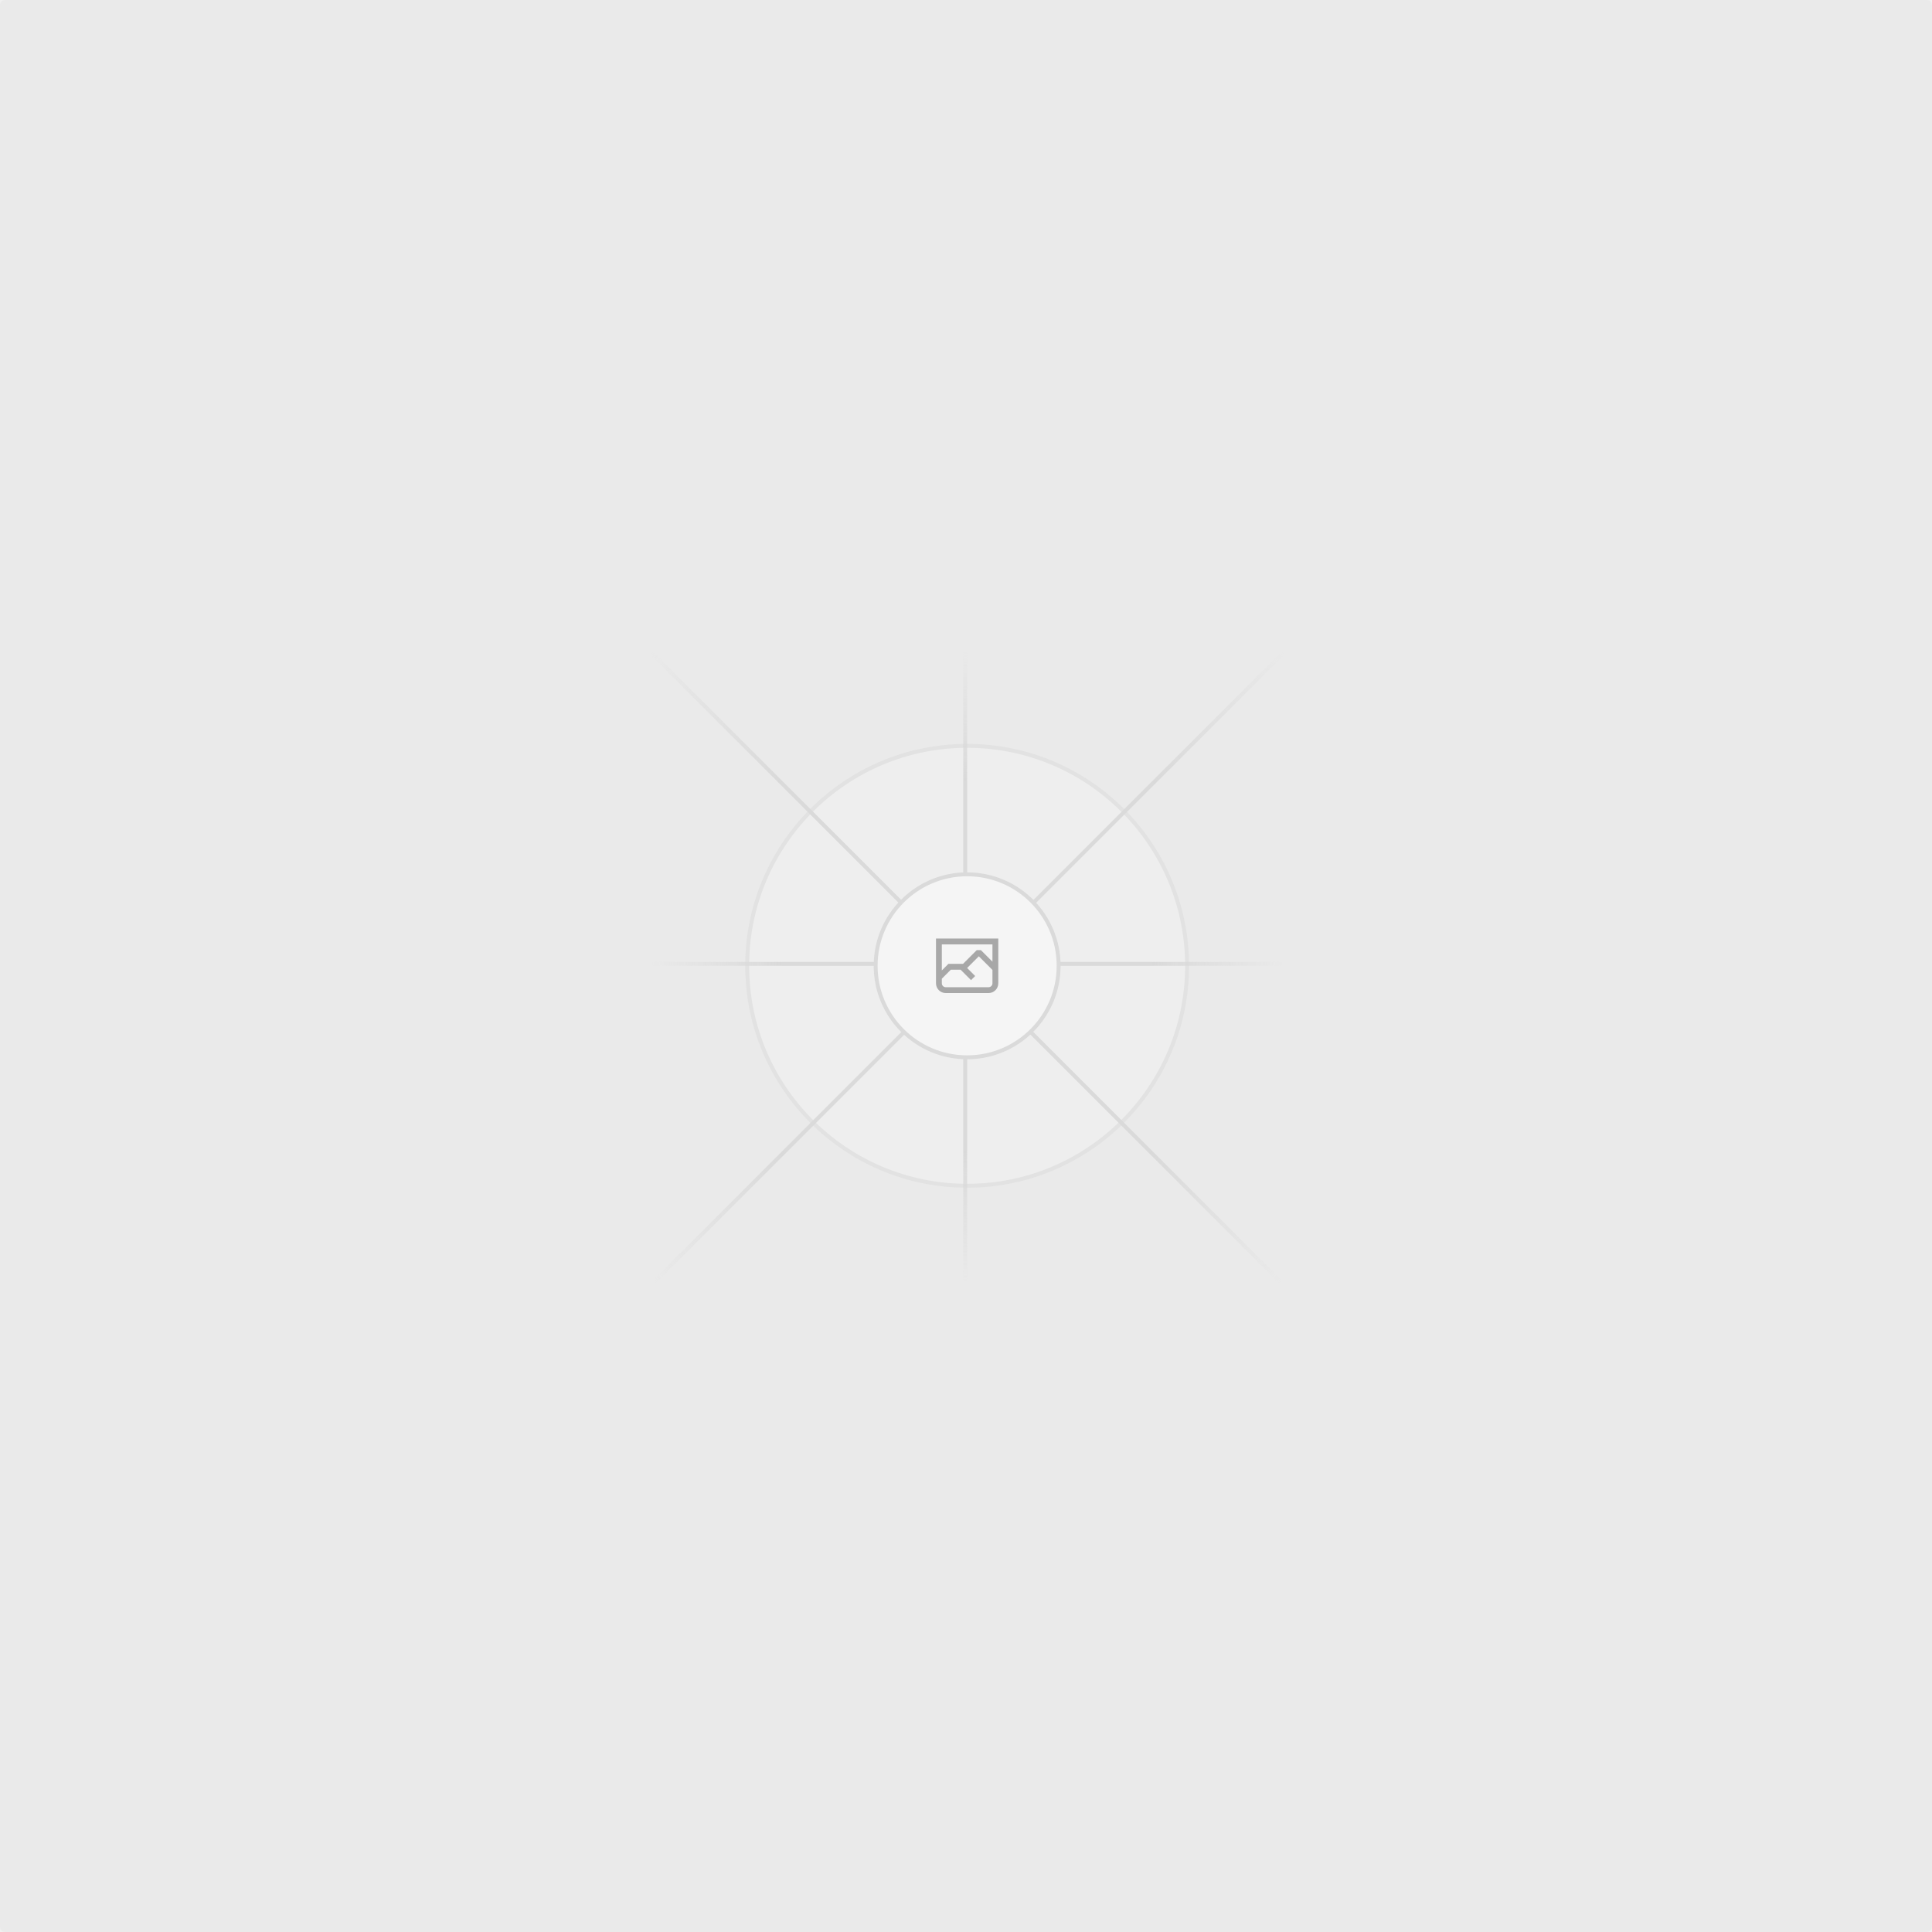
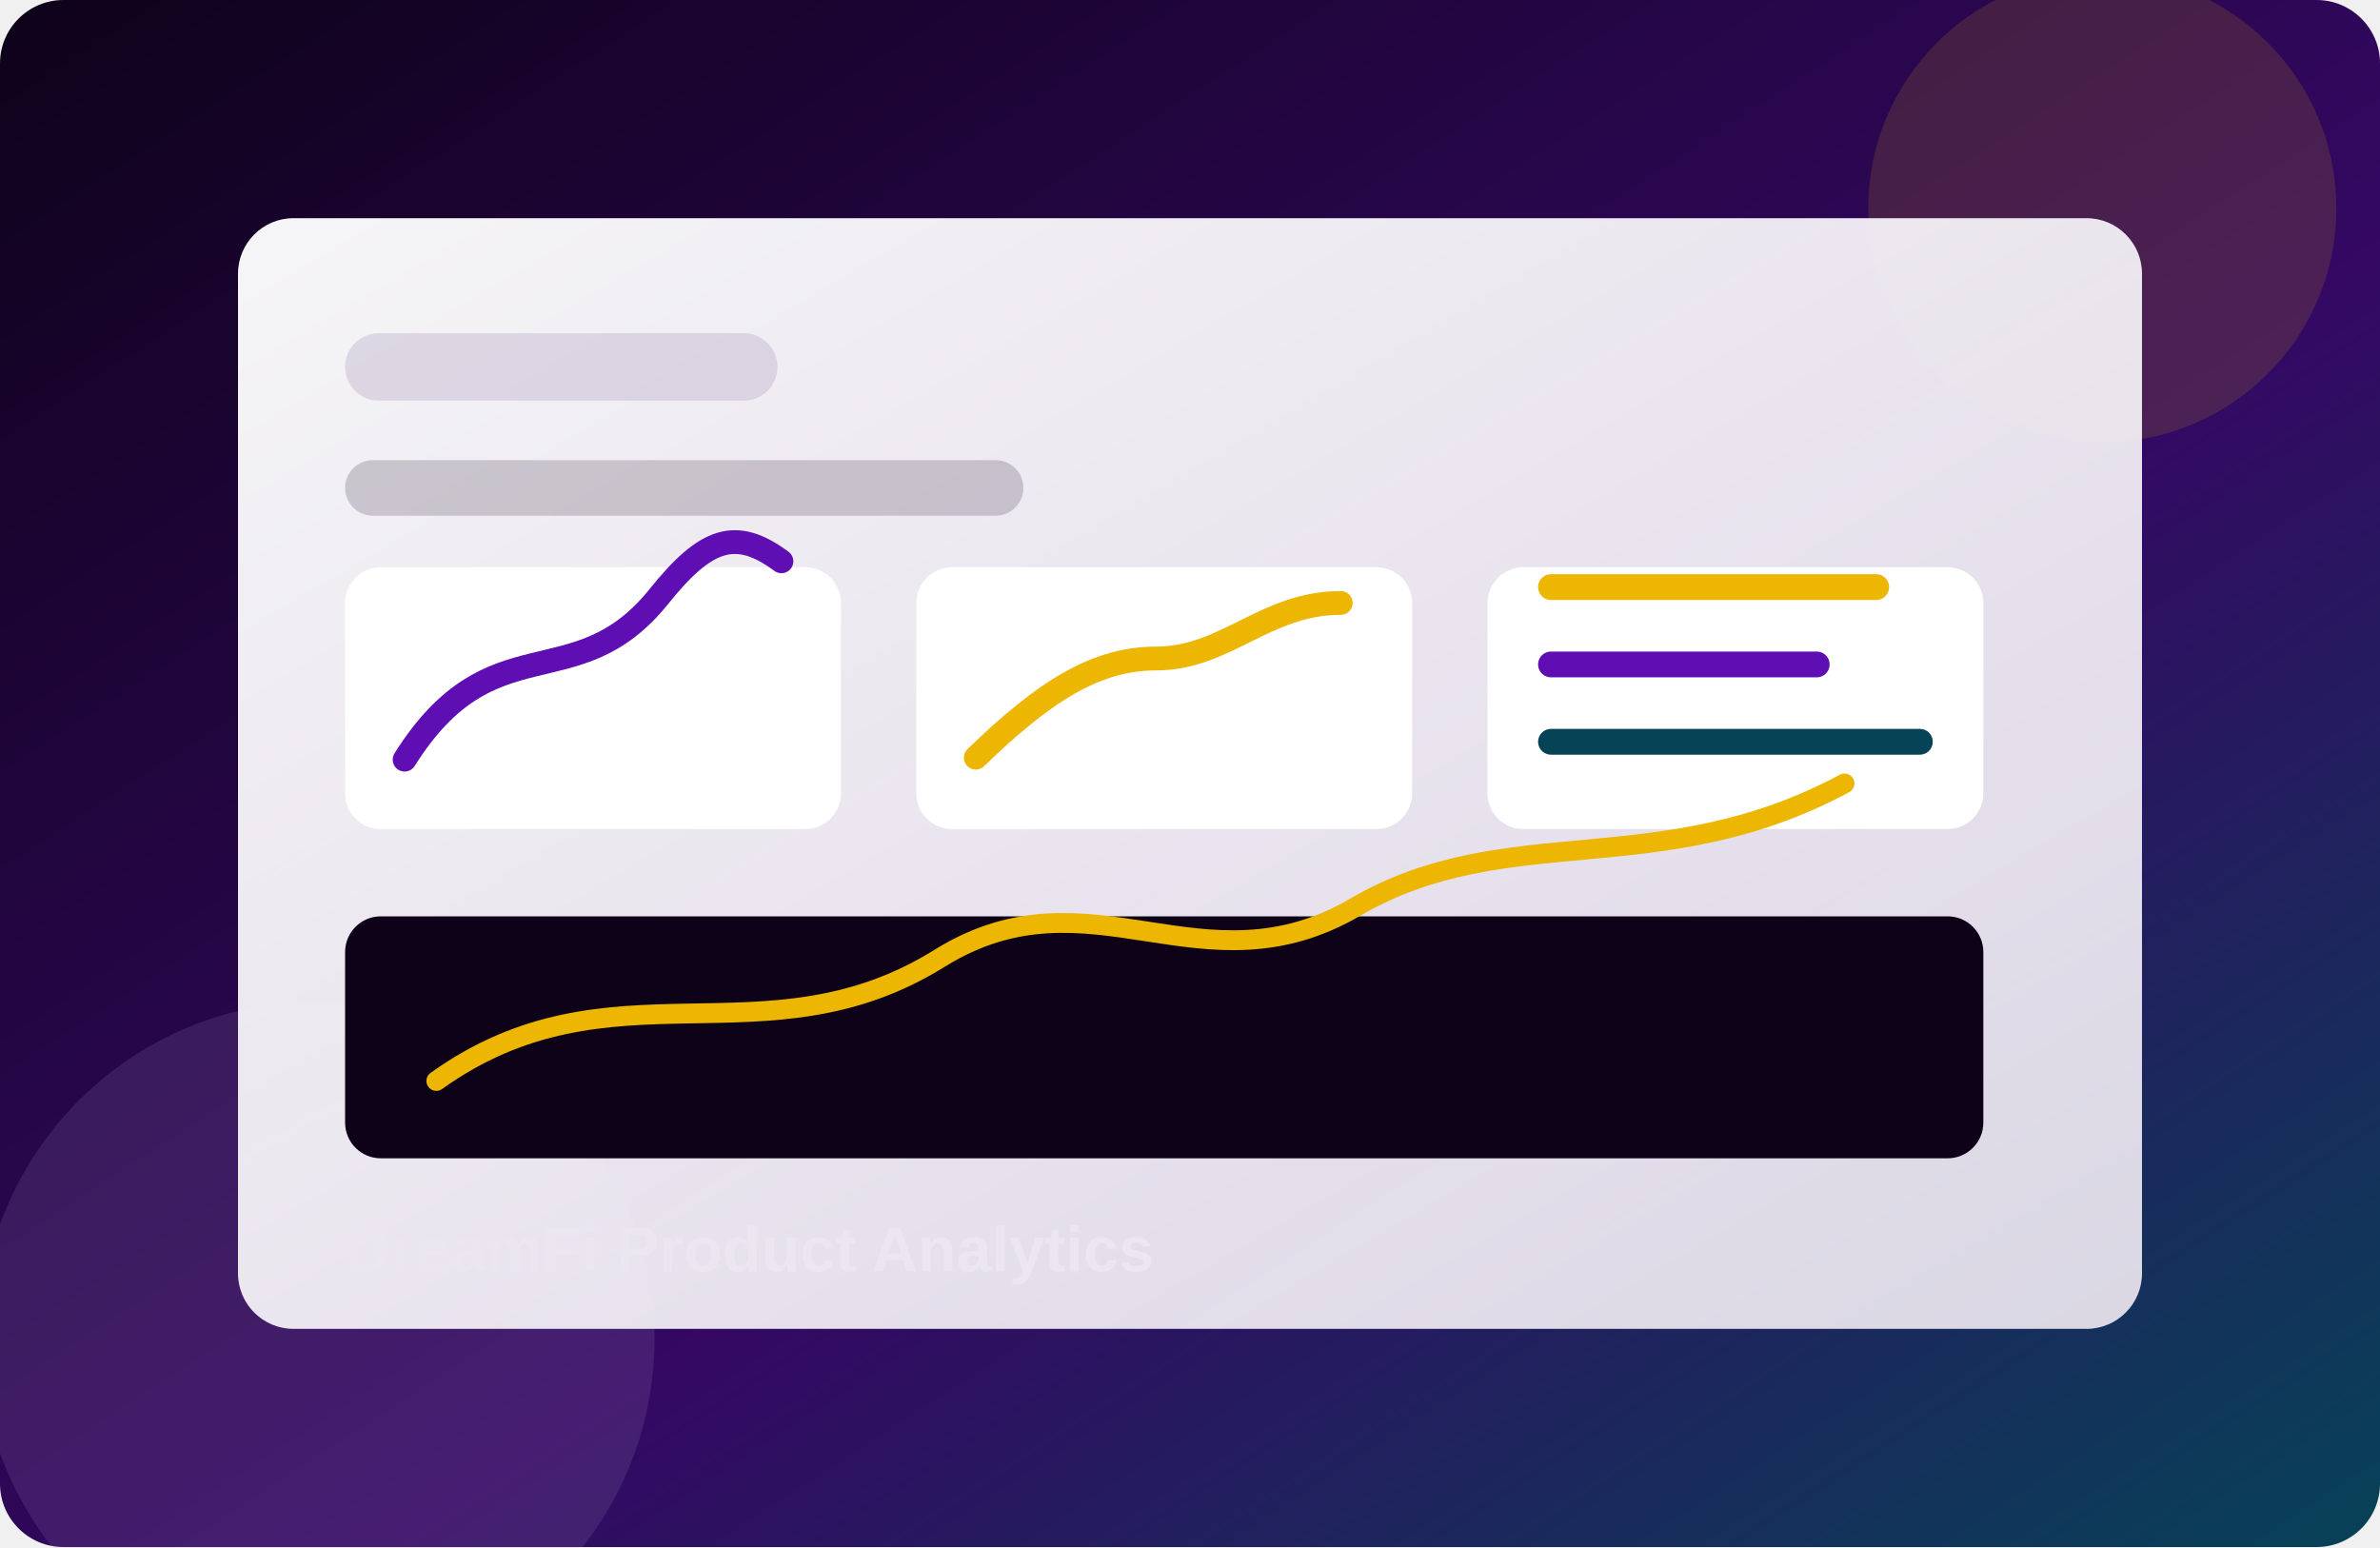
- <svg xmlns="http://www.w3.org/2000/svg" width="1200" height="1200" fill="none">
-   <rect width="1200" height="1200" fill="#EAEAEA" rx="3" />
-   <g opacity=".5">
-     <g opacity=".5">
-       <path fill="#FAFAFA" d="M600.709 736.5c-75.454 0-136.621-61.167-136.621-136.62 0-75.454 61.167-136.621 136.621-136.621 75.453 0 136.62 61.167 136.62 136.621 0 75.453-61.167 136.62-136.62 136.62Z" />
-       <path stroke="#C9C9C9" stroke-width="2.418" d="M600.709 736.5c-75.454 0-136.621-61.167-136.621-136.62 0-75.454 61.167-136.621 136.621-136.621 75.453 0 136.62 61.167 136.62 136.621 0 75.453-61.167 136.62-136.62 136.62Z" />
-     </g>
-     <path stroke="url(#a)" stroke-width="2.418" d="M0-1.209h553.581" transform="scale(1 -1) rotate(45 1163.11 91.165)" />
-     <path stroke="url(#b)" stroke-width="2.418" d="M404.846 598.671h391.726" />
-     <path stroke="url(#c)" stroke-width="2.418" d="M599.5 795.742V404.017" />
-     <path stroke="url(#d)" stroke-width="2.418" d="m795.717 796.597-391.441-391.44" />
-     <path fill="#fff" d="M600.709 656.704c-31.384 0-56.825-25.441-56.825-56.824 0-31.384 25.441-56.825 56.825-56.825 31.383 0 56.824 25.441 56.824 56.825 0 31.383-25.441 56.824-56.824 56.824Z" />
-     <g clip-path="url(#e)">
-       <path fill="#666" fill-rule="evenodd" d="M616.426 586.58h-31.434v16.176l3.553-3.554.531-.531h9.068l.074-.074 8.463-8.463h2.565l7.18 7.181V586.58Zm-15.715 14.654 3.698 3.699 1.283 1.282-2.565 2.565-1.282-1.283-5.2-5.199h-6.066l-5.514 5.514-.073.073v2.876a2.418 2.418 0 0 0 2.418 2.418h26.598a2.418 2.418 0 0 0 2.418-2.418v-8.317l-8.463-8.463-7.181 7.181-.071.072Zm-19.347 5.442v4.085a6.045 6.045 0 0 0 6.046 6.045h26.598a6.044 6.044 0 0 0 6.045-6.045v-7.108l1.356-1.355-1.282-1.283-.074-.073v-17.989h-38.689v23.43l-.146.146.146.147Z" clip-rule="evenodd" />
-     </g>
-     <path stroke="#C9C9C9" stroke-width="2.418" d="M600.709 656.704c-31.384 0-56.825-25.441-56.825-56.824 0-31.384 25.441-56.825 56.825-56.825 31.383 0 56.824 25.441 56.824 56.825 0 31.383-25.441 56.824-56.824 56.824Z" />
-   </g>
+ <svg xmlns="http://www.w3.org/2000/svg" width="1200" height="780" viewBox="0 0 1200 780" role="img" aria-label="DreamFi analytics preview">
  <defs>
-     <linearGradient id="a" x1="554.061" x2="-.48" y1=".083" y2=".087" gradientUnits="userSpaceOnUse">
-       <stop stop-color="#C9C9C9" stop-opacity="0" />
-       <stop offset=".208" stop-color="#C9C9C9" />
-       <stop offset=".792" stop-color="#C9C9C9" />
-       <stop offset="1" stop-color="#C9C9C9" stop-opacity="0" />
+     <linearGradient id="bg" x1="0" x2="1" y1="0" y2="1">
+       <stop offset="0" stop-color="#0e0219" />
+       <stop offset="0.58" stop-color="#340863" />
+       <stop offset="1" stop-color="#064357" />
    </linearGradient>
-     <linearGradient id="b" x1="796.912" x2="404.507" y1="599.963" y2="599.965" gradientUnits="userSpaceOnUse">
-       <stop stop-color="#C9C9C9" stop-opacity="0" />
-       <stop offset=".208" stop-color="#C9C9C9" />
-       <stop offset=".792" stop-color="#C9C9C9" />
-       <stop offset="1" stop-color="#C9C9C9" stop-opacity="0" />
+     <linearGradient id="panel" x1="0" x2="1" y1="0" y2="1">
+       <stop offset="0" stop-color="#ffffff" stop-opacity="0.96" />
+       <stop offset="1" stop-color="#ebe6f0" stop-opacity="0.92" />
    </linearGradient>
-     <linearGradient id="c" x1="600.792" x2="600.794" y1="403.677" y2="796.082" gradientUnits="userSpaceOnUse">
-       <stop stop-color="#C9C9C9" stop-opacity="0" />
-       <stop offset=".208" stop-color="#C9C9C9" />
-       <stop offset=".792" stop-color="#C9C9C9" />
-       <stop offset="1" stop-color="#C9C9C9" stop-opacity="0" />
-     </linearGradient>
-     <linearGradient id="d" x1="404.85" x2="796.972" y1="403.903" y2="796.02" gradientUnits="userSpaceOnUse">
-       <stop stop-color="#C9C9C9" stop-opacity="0" />
-       <stop offset=".208" stop-color="#C9C9C9" />
-       <stop offset=".792" stop-color="#C9C9C9" />
-       <stop offset="1" stop-color="#C9C9C9" stop-opacity="0" />
-     </linearGradient>
-     <clipPath id="e">
-       <path fill="#fff" d="M581.364 580.535h38.689v38.689h-38.689z" />
-     </clipPath>
  </defs>
+   <rect width="1200" height="780" rx="32" fill="url(#bg)" />
+   <circle cx="1060" cy="105" r="118" fill="#ecb602" opacity="0.14" />
+   <circle cx="160" cy="675" r="170" fill="#cfb8e5" opacity="0.12" />
+   <rect x="120" y="110" width="960" height="560" rx="28" fill="url(#panel)" />
+   <rect x="174" y="168" width="218" height="34" rx="17" fill="#340863" opacity="0.12" />
+   <rect x="174" y="232" width="342" height="28" rx="14" fill="#0e0219" opacity="0.18" />
+   <rect x="174" y="286" width="250" height="132" rx="18" fill="#ffffff" />
+   <rect x="462" y="286" width="250" height="132" rx="18" fill="#ffffff" />
+   <rect x="750" y="286" width="250" height="132" rx="18" fill="#ffffff" />
+   <path d="M204 383c44-70 86-30 128-82 24-30 39-35 62-18" fill="none" stroke="#5e0eb2" stroke-width="12" stroke-linecap="round" />
+   <path d="M492 382c35-34 61-50 91-50 35 0 55-28 93-28" fill="none" stroke="#ecb602" stroke-width="12" stroke-linecap="round" />
+   <path d="M782 374h186" stroke="#064357" stroke-width="13" stroke-linecap="round" />
+   <path d="M782 335h134" stroke="#5e0eb2" stroke-width="13" stroke-linecap="round" />
+   <path d="M782 296h164" stroke="#ecb602" stroke-width="13" stroke-linecap="round" />
+   <rect x="174" y="462" width="826" height="122" rx="18" fill="#0e0219" />
+   <path d="M220 545c88-63 166-7 254-62 76-47 132 20 210-26 76-44 153-12 246-62" fill="none" stroke="#ecb602" stroke-width="10" stroke-linecap="round" />
+   <text x="174" y="641" font-family="Work Sans, Arial, sans-serif" font-size="32" font-weight="700" fill="#ebe6f0">DreamFi Product Analytics</text>
</svg>
